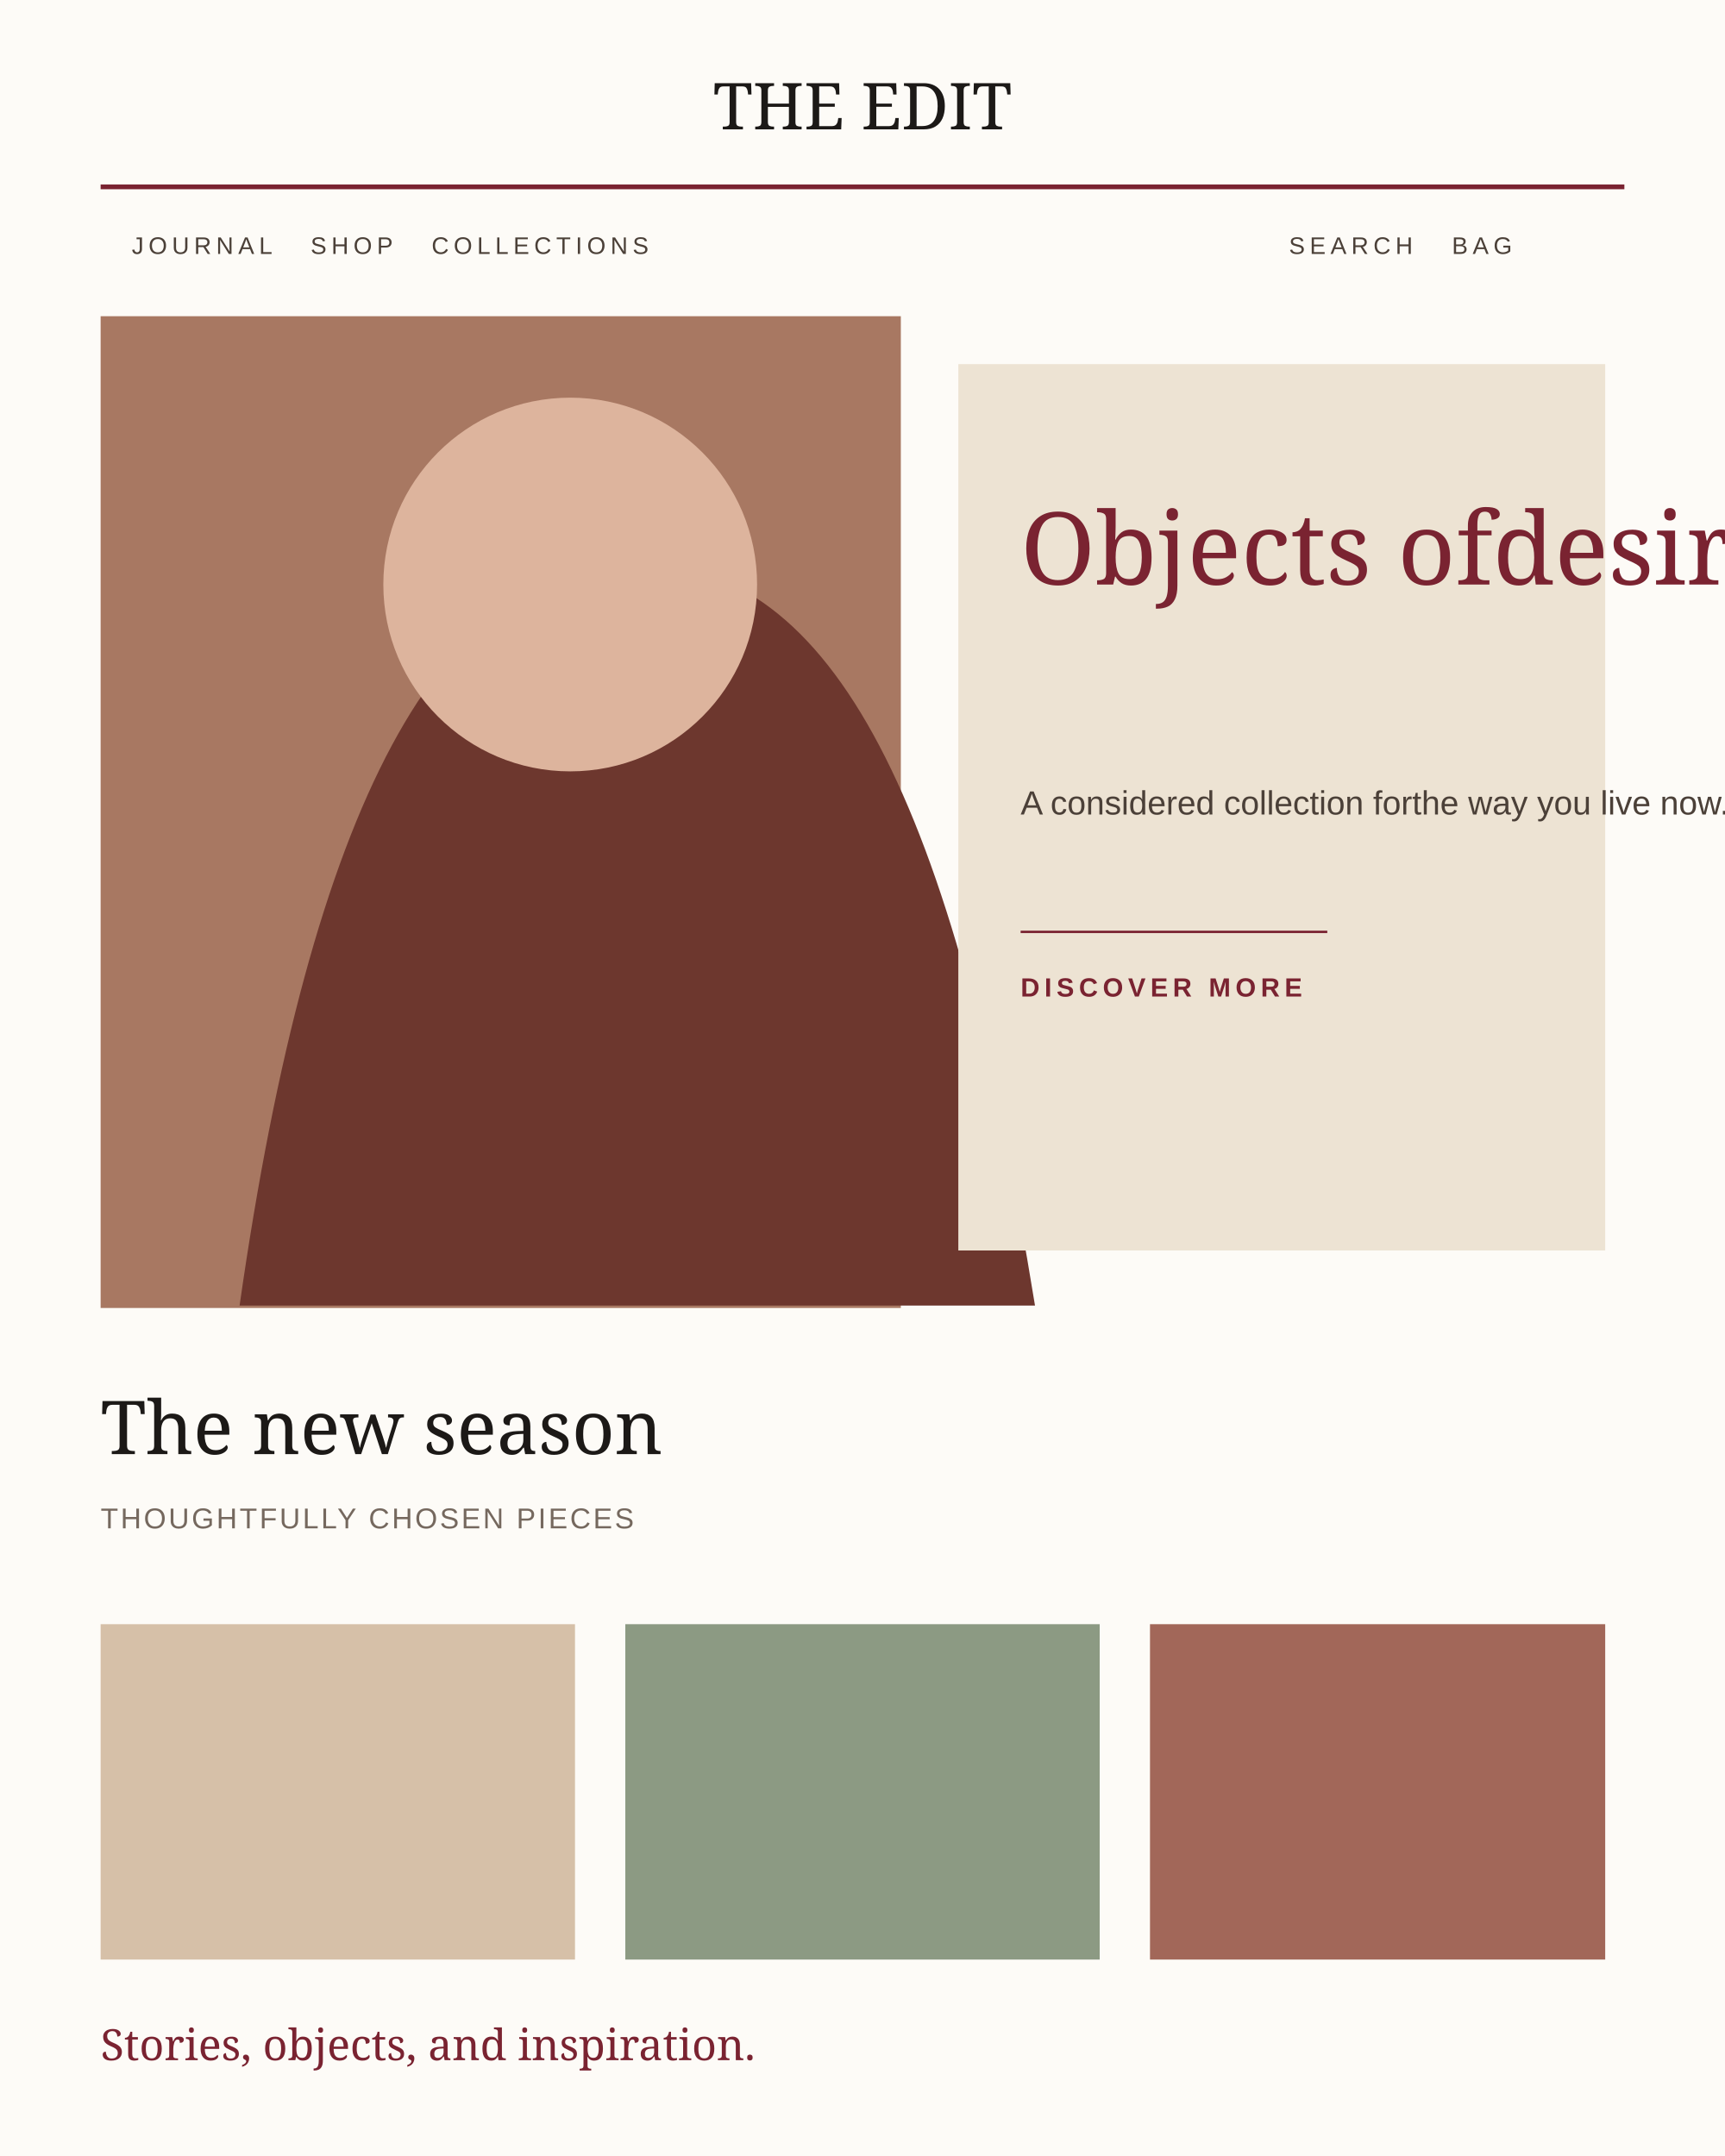
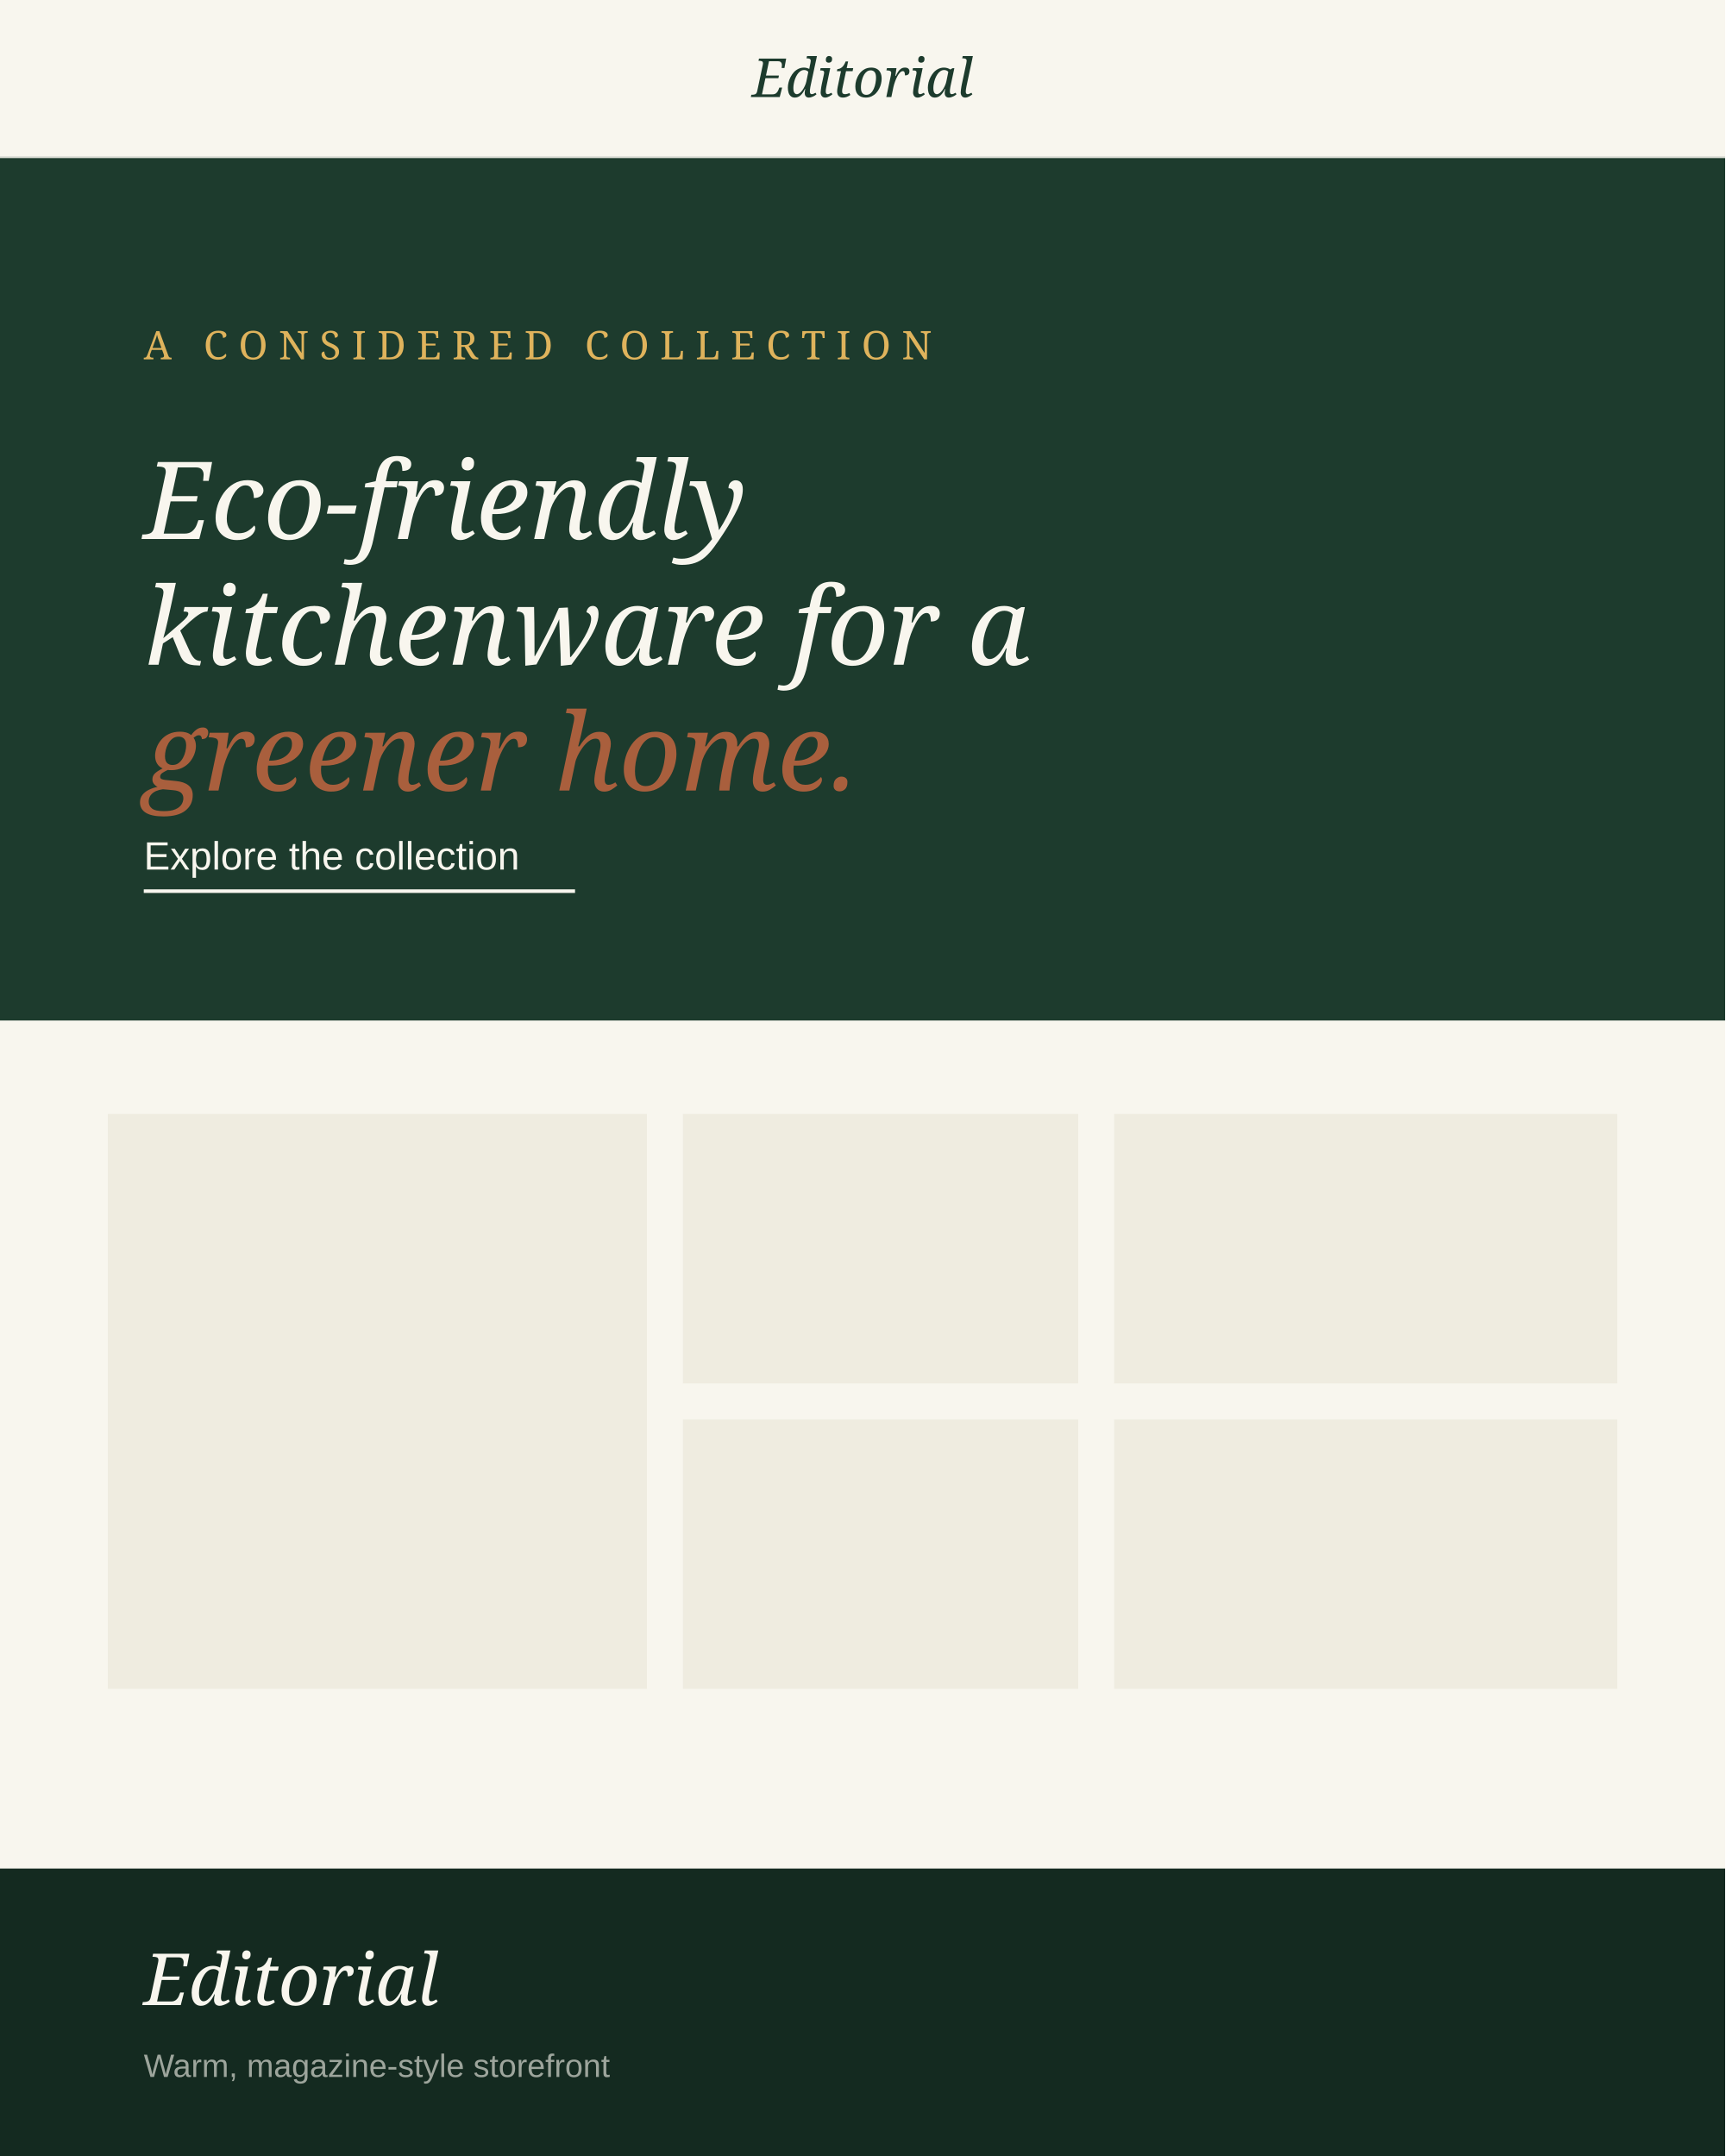
- <svg xmlns="http://www.w3.org/2000/svg" viewBox="0 0 720 900" role="img" aria-labelledby="title">
-   <rect width="720" height="900" fill="#fdfbf7" />
-   <text x="360" y="54" text-anchor="middle" font-family="Georgia,serif" font-size="27" fill="#1c1917">THE EDIT</text>
-   <path d="M42 78h636" stroke="#7a2331" stroke-width="2" />
-   <text x="55" y="106" font-family="Arial,sans-serif" font-size="10" letter-spacing="2" fill="#4b4038">JOURNAL   SHOP   COLLECTIONS</text>
-   <text x="538" y="106" font-family="Arial,sans-serif" font-size="10" letter-spacing="2" fill="#4b4038">SEARCH   BAG</text>
-   <rect x="42" y="132" width="334" height="414" fill="#a87862" />
-   <path d="M100 545c30-210 84-310 166-310s132 100 166 310" fill="#6d372e" />
-   <circle cx="238" cy="244" r="78" fill="#ddb49d" />
-   <rect x="400" y="152" width="270" height="370" fill="#ede3d3" />
-   <text x="426" y="244" font-family="Georgia,serif" font-size="42" fill="#7a2331">Objects of<br />desire.</text>
-   <text x="426" y="340" font-family="Arial,sans-serif" font-size="14" fill="#4b4038">A considered collection for<br />the way you live now.</text>
-   <path d="M426 389h128" stroke="#7a2331" />
-   <text x="426" y="416" font-family="Arial,sans-serif" font-size="11" font-weight="700" letter-spacing="2" fill="#7a2331">DISCOVER MORE</text>
-   <text x="42" y="607" font-family="Georgia,serif" font-size="31" fill="#1c1917">The new season</text>
-   <text x="42" y="638" font-family="Arial,sans-serif" font-size="12" letter-spacing="1" fill="#75685e">THOUGHTFULLY CHOSEN PIECES</text>
-   <rect x="42" y="678" width="198" height="140" fill="#d6c0a8" />
-   <rect x="261" y="678" width="198" height="140" fill="#8c9a83" />
-   <rect x="480" y="678" width="190" height="140" fill="#a26759" />
-   <text x="42" y="860" font-family="Georgia,serif" font-size="18" fill="#7a2331">Stories, objects, and inspiration.</text>
+ <svg xmlns="http://www.w3.org/2000/svg" viewBox="0 0 480 600">
+   <rect width="480" height="600" fill="#f8f6ee" />
+   <rect width="480" height="44" fill="#f8f6ee" />
+   <line x1="0" y1="44" x2="480" y2="44" stroke="#1d3b2d22" stroke-width="1" />
+   <text x="240" y="27" text-anchor="middle" font-family="Georgia, serif" font-style="italic" font-size="15" fill="#1d3b2d">Editorial</text>
+   <rect x="0" y="44" width="480" height="240" fill="#1d3b2d" />
+   <text x="40" y="100" font-family="Georgia, serif" font-size="11" letter-spacing="3" fill="#dfb35c">A CONSIDERED COLLECTION</text>
+   <text x="40" y="150" font-family="Georgia, serif" font-style="italic" font-size="30" fill="#f8f6ee">Eco-friendly</text>
+   <text x="40" y="185" font-family="Georgia, serif" font-style="italic" font-size="30" fill="#f8f6ee">kitchenware for a</text>
+   <text x="40" y="220" font-family="Georgia, serif" font-style="italic" font-size="30" fill="#a95f3d">greener home.</text>
+   <line x1="40" y1="248" x2="160" y2="248" stroke="#f8f6ee" stroke-width="1" />
+   <text x="40" y="242" font-family="Arial, sans-serif" font-size="11" fill="#f8f6ee">Explore the collection</text>
+   <g>
+     <rect x="30" y="310" width="150" height="160" fill="#efece0" />
+     <rect x="190" y="310" width="110" height="75" fill="#efece0" />
+     <rect x="310" y="310" width="140" height="75" fill="#efece0" />
+     <rect x="190" y="395" width="110" height="75" fill="#efece0" />
+     <rect x="310" y="395" width="140" height="75" fill="#efece0" />
+   </g>
+   <rect x="0" y="520" width="480" height="80" fill="#142a20" />
+   <text x="40" y="558" font-family="Georgia, serif" font-style="italic" font-size="20" fill="#f8f6ee">Editorial</text>
+   <text x="40" y="578" font-family="Arial, sans-serif" font-size="9" fill="#f8f6ee99">Warm, magazine-style storefront</text>
</svg>
